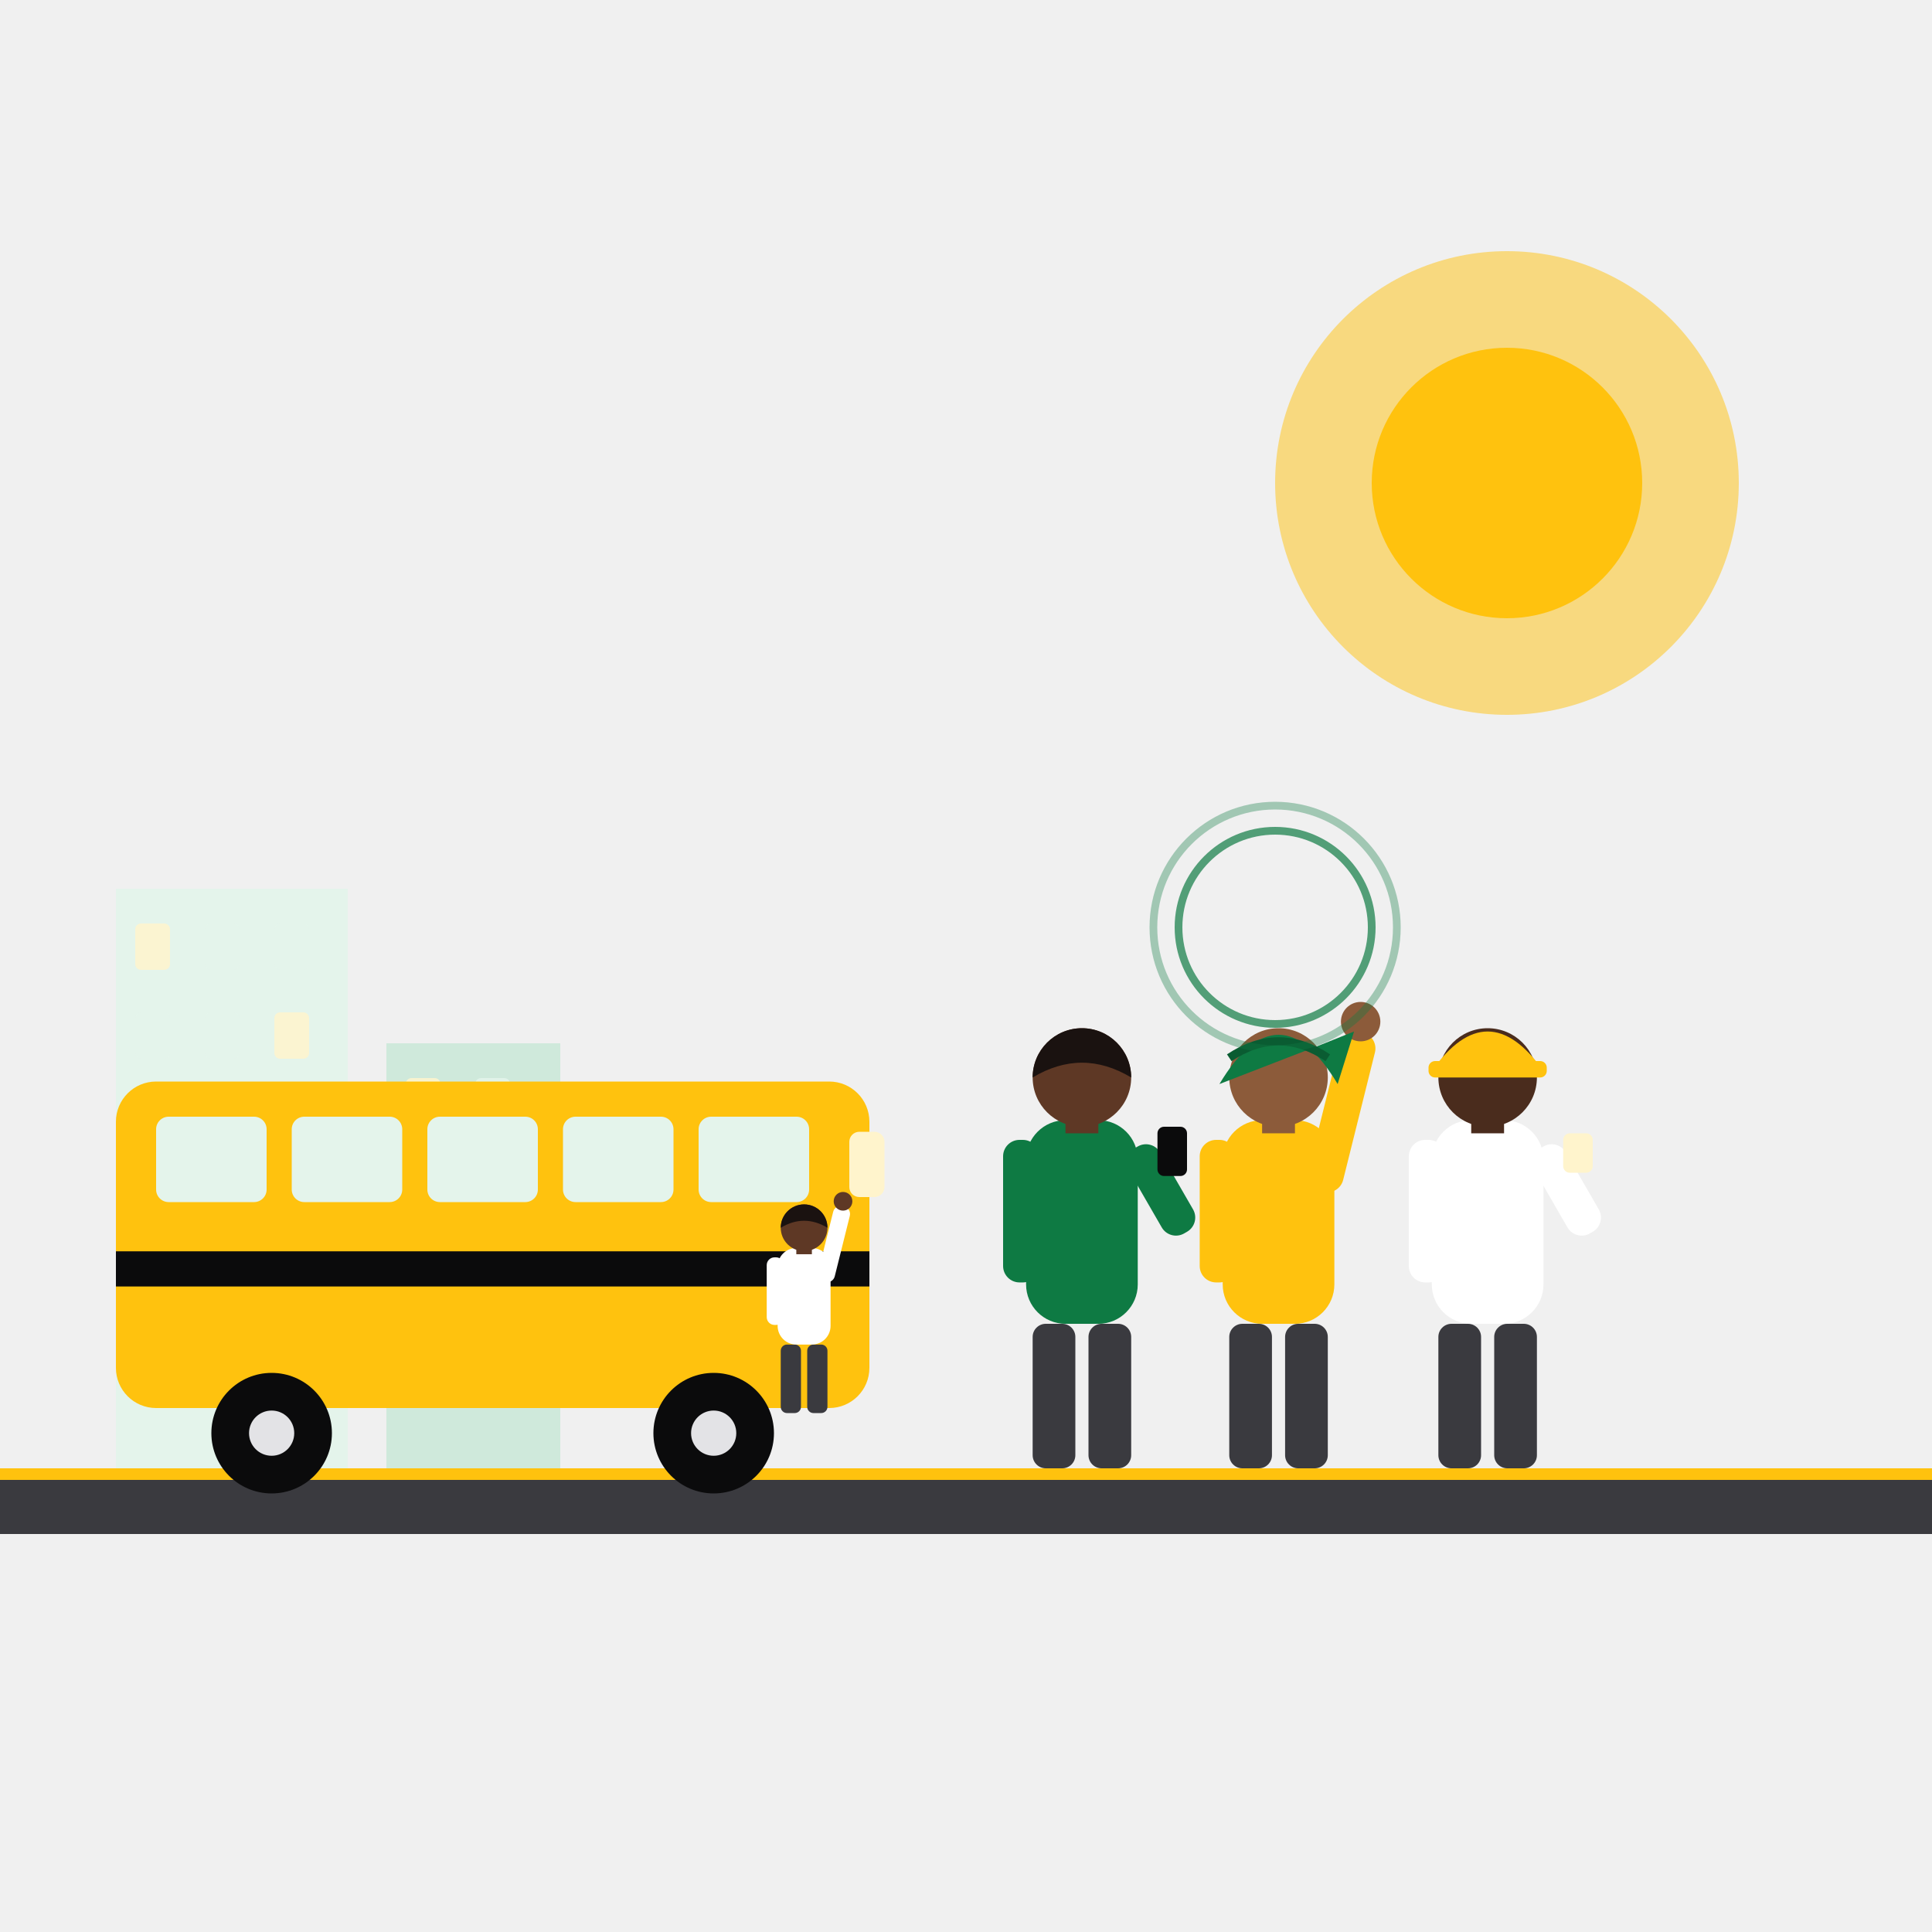
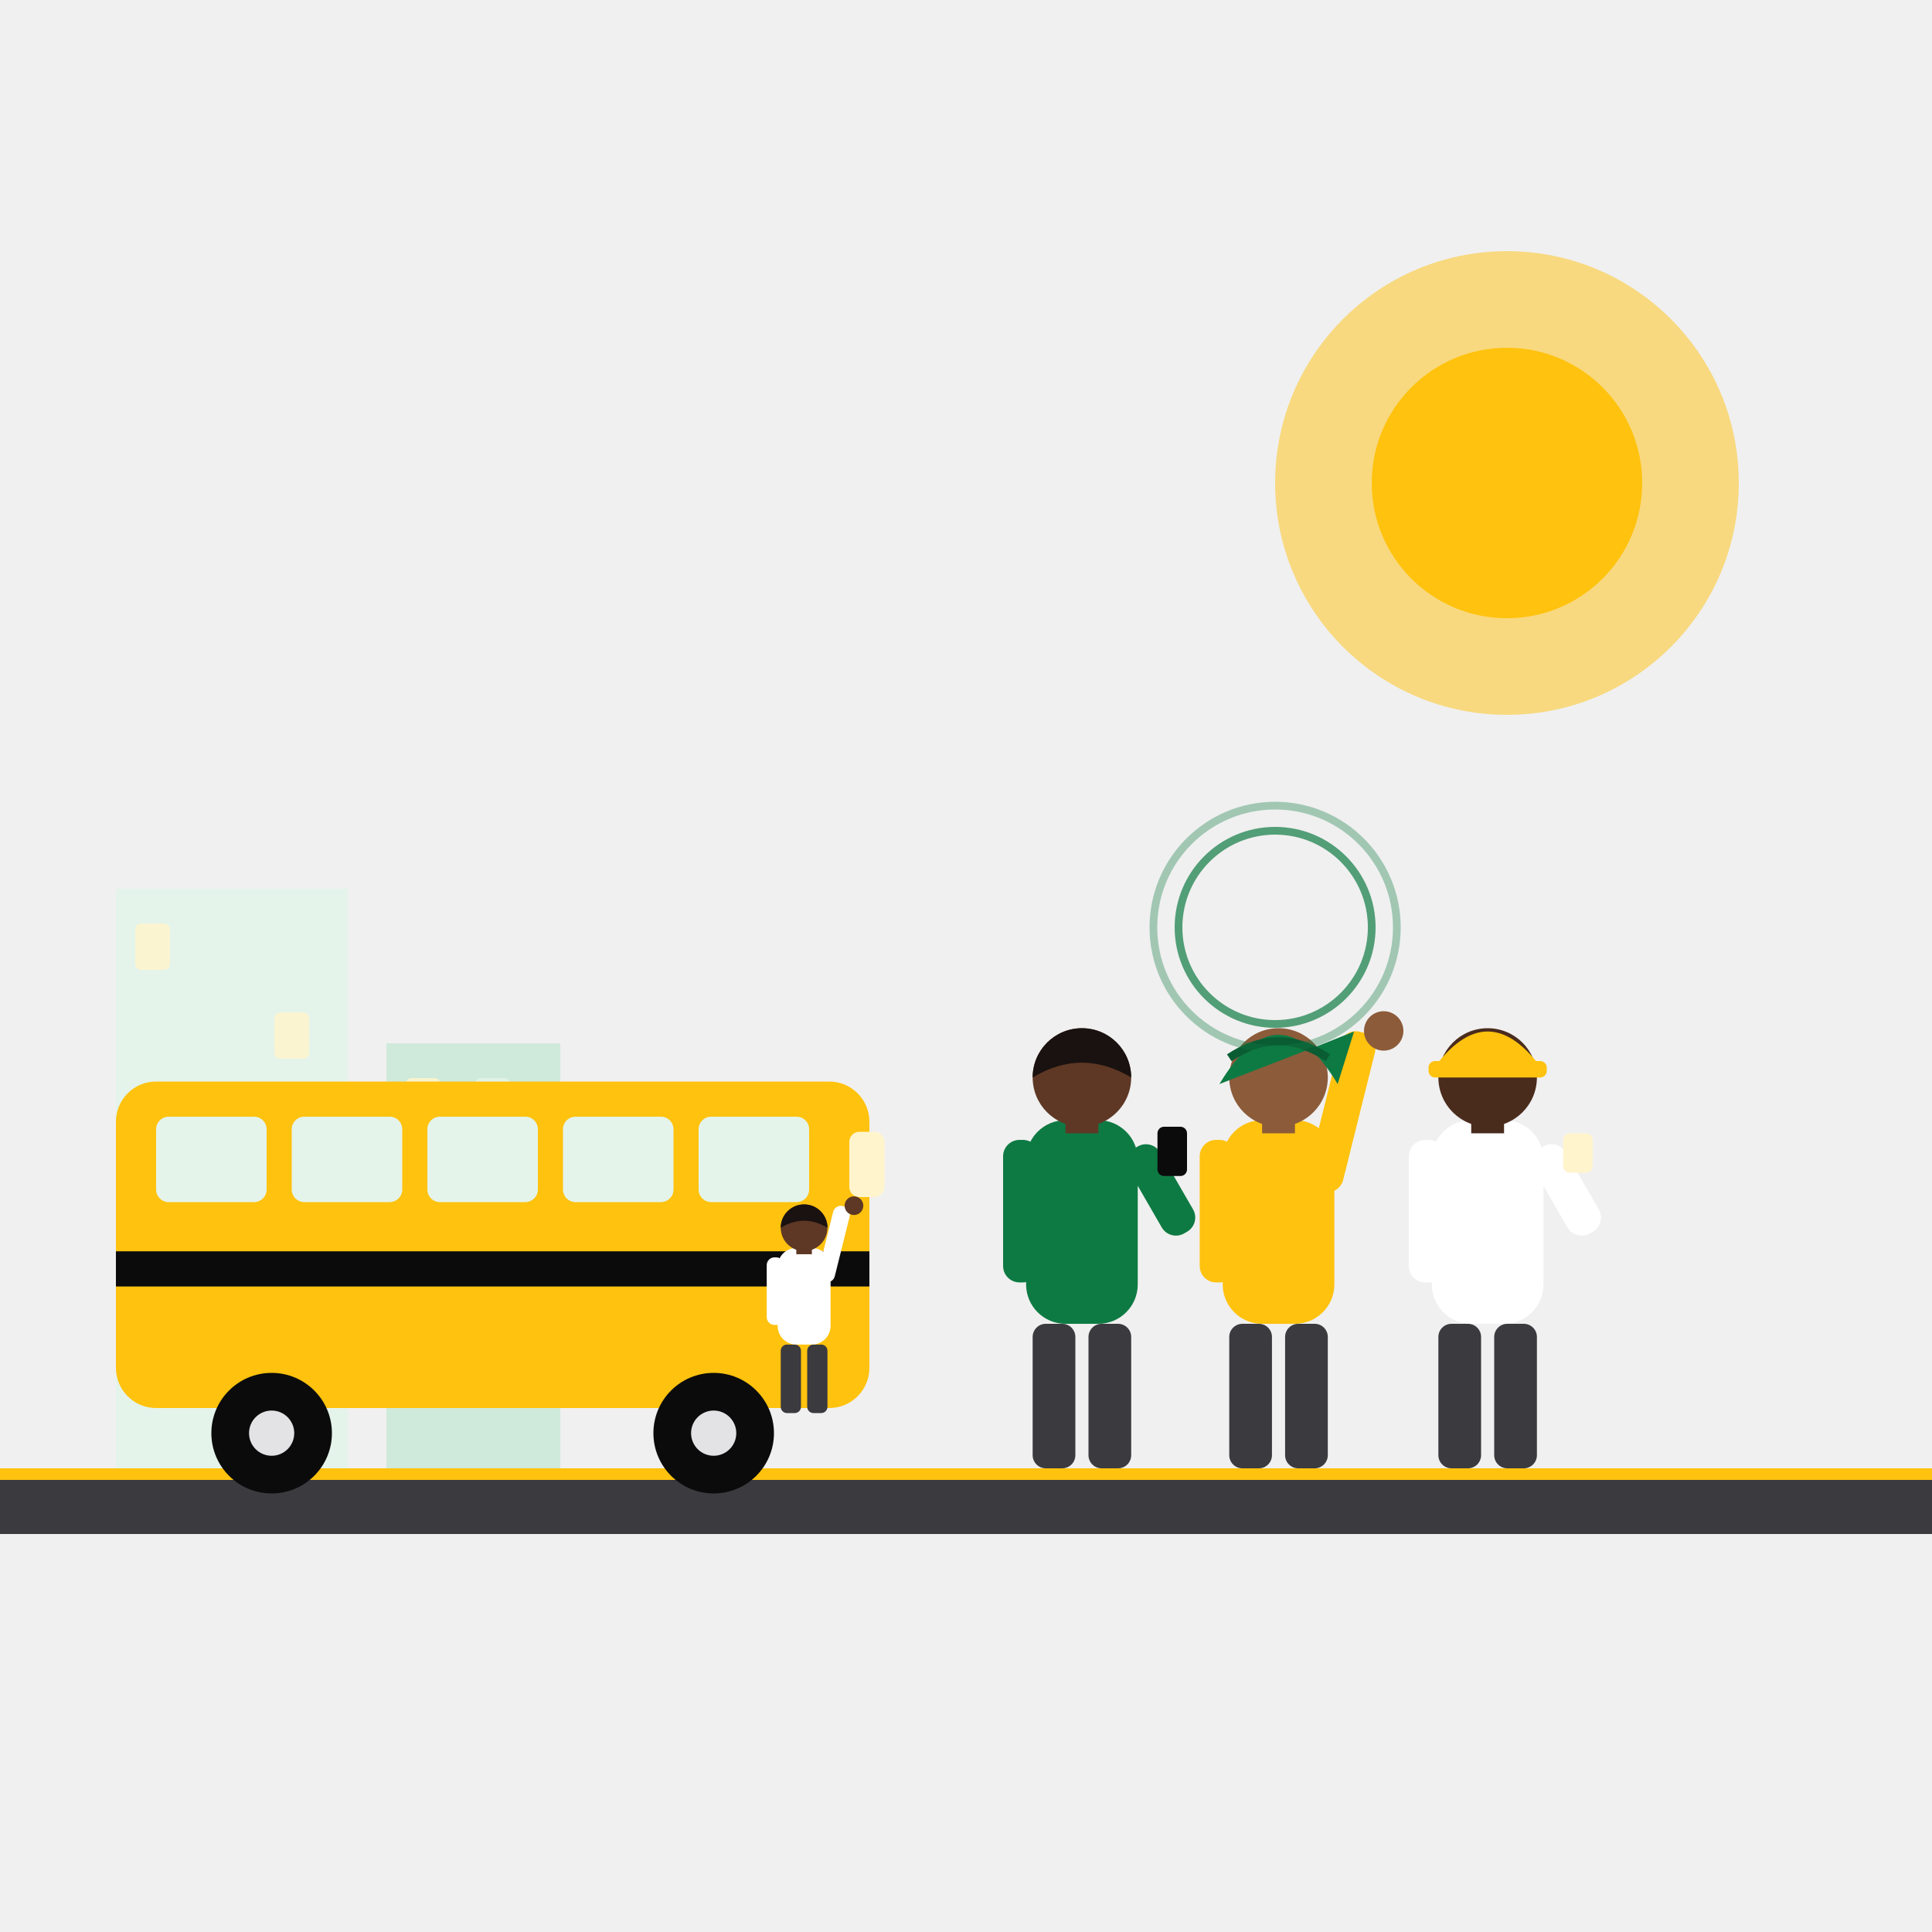
<svg xmlns="http://www.w3.org/2000/svg" width="1000" height="1000" viewBox="0 0 1000 1000">
  <circle cx="780" cy="250" r="120" fill="#FFC20E" opacity="0.5" />
  <circle cx="780" cy="250" r="70" fill="#FFC20E" />
  <rect x="60" y="460" width="120" height="300" rx="0" fill="#E4F4EB" />
  <rect x="70" y="478" width="18" height="24" rx="3" fill="#FFF4CC" opacity="0.85" />
  <rect x="106" y="478" width="18" height="24" rx="3" fill="#E4F4EB" opacity="0.85" />
  <rect x="142" y="478" width="18" height="24" rx="3" fill="#E4F4EB" opacity="0.85" />
  <rect x="70" y="524" width="18" height="24" rx="3" fill="#E4F4EB" opacity="0.85" />
  <rect x="106" y="524" width="18" height="24" rx="3" fill="#E4F4EB" opacity="0.85" />
  <rect x="142" y="524" width="18" height="24" rx="3" fill="#FFF4CC" opacity="0.85" />
  <rect x="70" y="570" width="18" height="24" rx="3" fill="#E4F4EB" opacity="0.85" />
  <rect x="106" y="570" width="18" height="24" rx="3" fill="#FFF4CC" opacity="0.85" />
  <rect x="142" y="570" width="18" height="24" rx="3" fill="#E4F4EB" opacity="0.85" />
  <rect x="70" y="616" width="18" height="24" rx="3" fill="#FFF4CC" opacity="0.85" />
  <rect x="106" y="616" width="18" height="24" rx="3" fill="#E4F4EB" opacity="0.85" />
  <rect x="142" y="616" width="18" height="24" rx="3" fill="#E4F4EB" opacity="0.85" />
  <rect x="70" y="662" width="18" height="24" rx="3" fill="#E4F4EB" opacity="0.85" />
  <rect x="106" y="662" width="18" height="24" rx="3" fill="#E4F4EB" opacity="0.85" />
  <rect x="142" y="662" width="18" height="24" rx="3" fill="#FFF4CC" opacity="0.85" />
  <rect x="200" y="540" width="90" height="220" rx="0" fill="#CFE9DB" />
  <rect x="210" y="558" width="18" height="24" rx="3" fill="#FFF4CC" opacity="0.85" />
  <rect x="246" y="558" width="18" height="24" rx="3" fill="#E4F4EB" opacity="0.85" />
  <rect x="210" y="604" width="18" height="24" rx="3" fill="#E4F4EB" opacity="0.85" />
  <rect x="246" y="604" width="18" height="24" rx="3" fill="#E4F4EB" opacity="0.85" />
  <rect x="210" y="650" width="18" height="24" rx="3" fill="#E4F4EB" opacity="0.85" />
  <rect x="246" y="650" width="18" height="24" rx="3" fill="#FFF4CC" opacity="0.85" />
  <rect x="0" y="760" width="1000" height="34" rx="0" fill="#3A3A3F" />
  <rect x="0" y="760" width="1000" height="6" rx="0" fill="#FFC20E" />
  <rect x="60" y="559.8" width="390" height="169" rx="20.8" fill="#FFC20E" />
  <rect x="60" y="647.68" width="390" height="18.2" rx="0" fill="#0B0B0C" />
  <rect x="80.8" y="578" width="57.2" height="44.2" rx="6.5" fill="#E4F4EB" />
  <rect x="151" y="578" width="57.2" height="44.2" rx="6.5" fill="#E4F4EB" />
  <rect x="221.2" y="578" width="57.2" height="44.2" rx="6.5" fill="#E4F4EB" />
  <rect x="291.4" y="578" width="57.2" height="44.2" rx="6.5" fill="#E4F4EB" />
  <rect x="361.6" y="578" width="57.2" height="44.2" rx="6.5" fill="#E4F4EB" />
  <rect x="439.6" y="585.8" width="18.2" height="33.8" rx="5.2" fill="#FFF4CC" />
  <circle cx="140.6" cy="741.8" r="31.2" fill="#0B0B0C" />
  <circle cx="140.6" cy="741.8" r="11.7" fill="#E3E3E6" />
  <circle cx="369.4" cy="741.8" r="31.2" fill="#0B0B0C" />
  <circle cx="369.4" cy="741.8" r="11.7" fill="#E3E3E6" />
  <g transform="translate(416.2 0)">
    <rect x="-12.09" y="695.936" width="10.478" height="35.464" rx="3.224" fill="#3A3A3F" />
    <rect x="1.612" y="695.936" width="10.478" height="35.464" rx="3.224" fill="#3A3A3F" />
    <rect x="-13.702" y="645.964" width="27.404" height="49.972" rx="9.672" fill="#FFFFFF" />
    <rect x="-19.344" y="650.8" width="8.866" height="34.98" rx="4.03" fill="#FFFFFF" />
-     <rect x="10.478" y="623.396" width="8.866" height="40.3" rx="4.03" fill="#FFFFFF" transform="rotate(14 13.702 645.964)" />
-     <circle cx="20.15" cy="621.784" r="4.836" fill="#5E3825" />
+     <g transform="rotate(14 13.702 645.964)">
+       <rect x="10.478" y="623.396" width="8.866" height="40.3" rx="4.03" fill="#FFFFFF" />
+       <circle cx="20.15" cy="621.784" r="4.836" fill="#5E3825" />
+     </g>
    <rect x="-4.03" y="641.128" width="8.06" height="8.06" fill="#5E3825" />
    <circle cx="0" cy="635.486" r="12.09" fill="#5E3825" />
    <path d="M-12.09 635.486 A12.09 12.09 0 0 1 12.09 635.486 Q0 628.232 -12.09 635.486 Z" fill="#1A1210" />
  </g>
  <g transform="translate(560 0)">
    <rect x="-25.5" y="685.2" width="22.1" height="74.8" rx="6.8" fill="#3A3A3F" />
    <rect x="3.4" y="685.2" width="22.1" height="74.8" rx="6.8" fill="#3A3A3F" />
    <rect x="-28.9" y="579.8" width="57.8" height="105.4" rx="20.4" fill="#0E7A43" />
    <rect x="-40.8" y="590" width="18.7" height="73.78" rx="8.5" fill="#0E7A43" />
    <rect x="18.7" y="593.4" width="18.7" height="51" rx="8.5" fill="#0E7A43" transform="rotate(-30 28.9 593.4)" />
    <rect x="39.1" y="583.2" width="15.3" height="25.5" rx="3.4" fill="#0B0B0C" />
    <rect x="-8.5" y="569.6" width="17" height="17" fill="#5E3825" />
    <circle cx="0" cy="557.7" r="25.5" fill="#5E3825" />
    <path d="M-25.5 557.7 A25.5 25.5 0 0 1 25.5 557.7 Q0 542.4 -25.5 557.7 Z" fill="#1A1210" />
  </g>
  <g transform="translate(661.7634 0)">
    <rect x="-25.5" y="685.2" width="22.1" height="74.8" rx="6.8" fill="#3A3A3F" />
    <rect x="3.4" y="685.2" width="22.1" height="74.8" rx="6.8" fill="#3A3A3F" />
    <rect x="-28.9" y="579.8" width="57.8" height="105.4" rx="20.4" fill="#FFC20E" />
    <rect x="-40.8" y="590" width="18.7" height="73.78" rx="8.5" fill="#FFC20E" />
-     <rect x="22.1" y="532.2" width="18.7" height="85" rx="8.5" fill="#FFC20E" transform="rotate(14 28.9 579.8)" />
-     <circle cx="42.5" cy="528.8" r="10.2" fill="#8C5B3A" />
+     <g transform="rotate(14 28.9 579.8)">
+       <rect x="22.1" y="532.2" width="18.7" height="85" rx="8.5" fill="#FFC20E" />
+       <circle cx="42.5" cy="528.8" r="10.2" fill="#8C5B3A" />
+     </g>
    <rect x="-8.5" y="569.6" width="17" height="17" fill="#8C5B3A" />
    <circle cx="0" cy="557.7" r="25.5" fill="#8C5B3A" />
    <path d="M-30.6 561.1 Q0 510.1 30.6 561.1 L39.1 533.9 L22.1 540.7 Z" fill="#0E7A43" />
    <path d="M-25.5 547.5 Q0 530.5 25.5 547.5" stroke="#0A5C32" stroke-width="4.25" fill="none" />
  </g>
  <g transform="translate(770 0)">
    <rect x="-25.5" y="685.2" width="22.1" height="74.8" rx="6.8" fill="#3A3A3F" />
    <rect x="3.4" y="685.2" width="22.1" height="74.8" rx="6.8" fill="#3A3A3F" />
    <rect x="-28.9" y="579.8" width="57.8" height="105.4" rx="20.4" fill="#FFFFFF" />
    <rect x="-40.8" y="590" width="18.7" height="73.78" rx="8.5" fill="#FFFFFF" />
    <rect x="18.7" y="593.4" width="18.7" height="51" rx="8.5" fill="#FFFFFF" transform="rotate(-30 28.9 593.4)" />
    <rect x="39.1" y="586.6" width="15.3" height="20.4" rx="3.4" fill="#FFF4CC" />
    <rect x="-8.5" y="569.6" width="17" height="17" fill="#4A2C1D" />
    <circle cx="0" cy="557.7" r="25.5" fill="#4A2C1D" />
    <path d="M-28.9 554.3 Q0 513.5 28.9 554.3 Z" fill="#FFC20E" />
    <rect x="-30.6" y="549.2" width="61.2" height="8.5" rx="3.4" fill="#FFC20E" />
  </g>
  <circle cx="660" cy="480" r="50" fill="none" stroke="#0E7A43" stroke-width="4" opacity="0.7" />
  <circle cx="660" cy="480" r="63" fill="none" stroke="#0E7A43" stroke-width="4" opacity="0.35" />
</svg>
